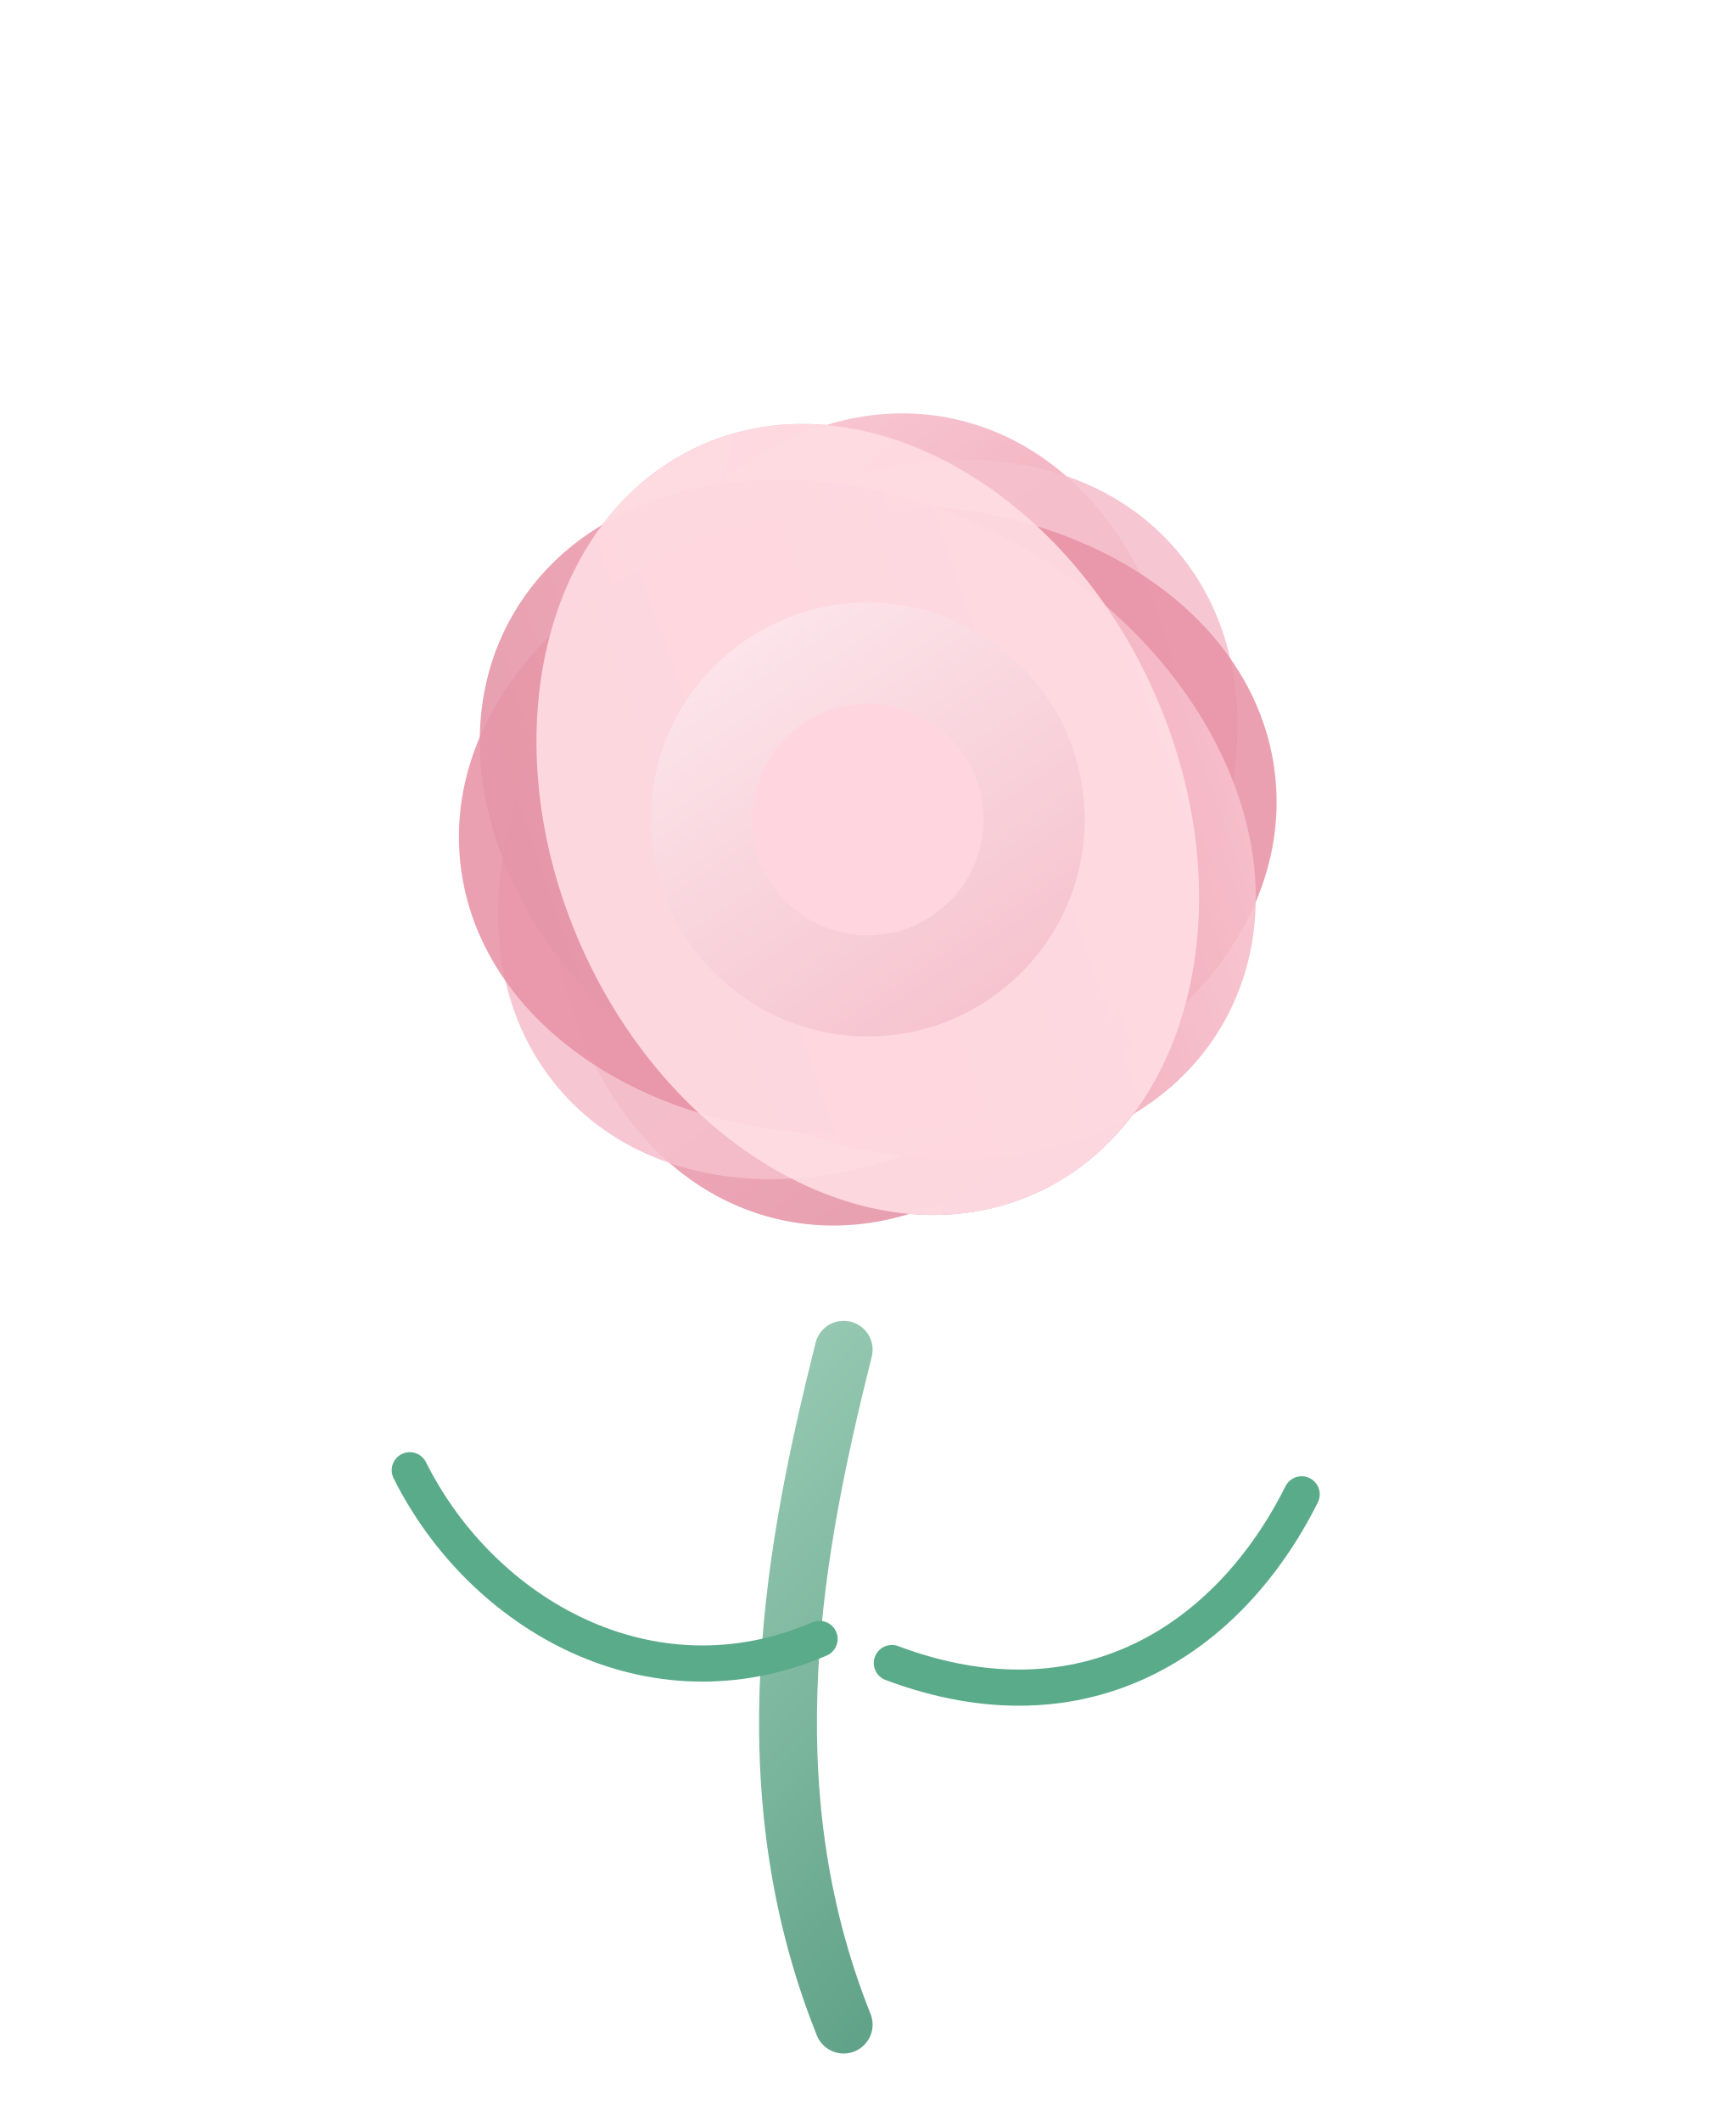
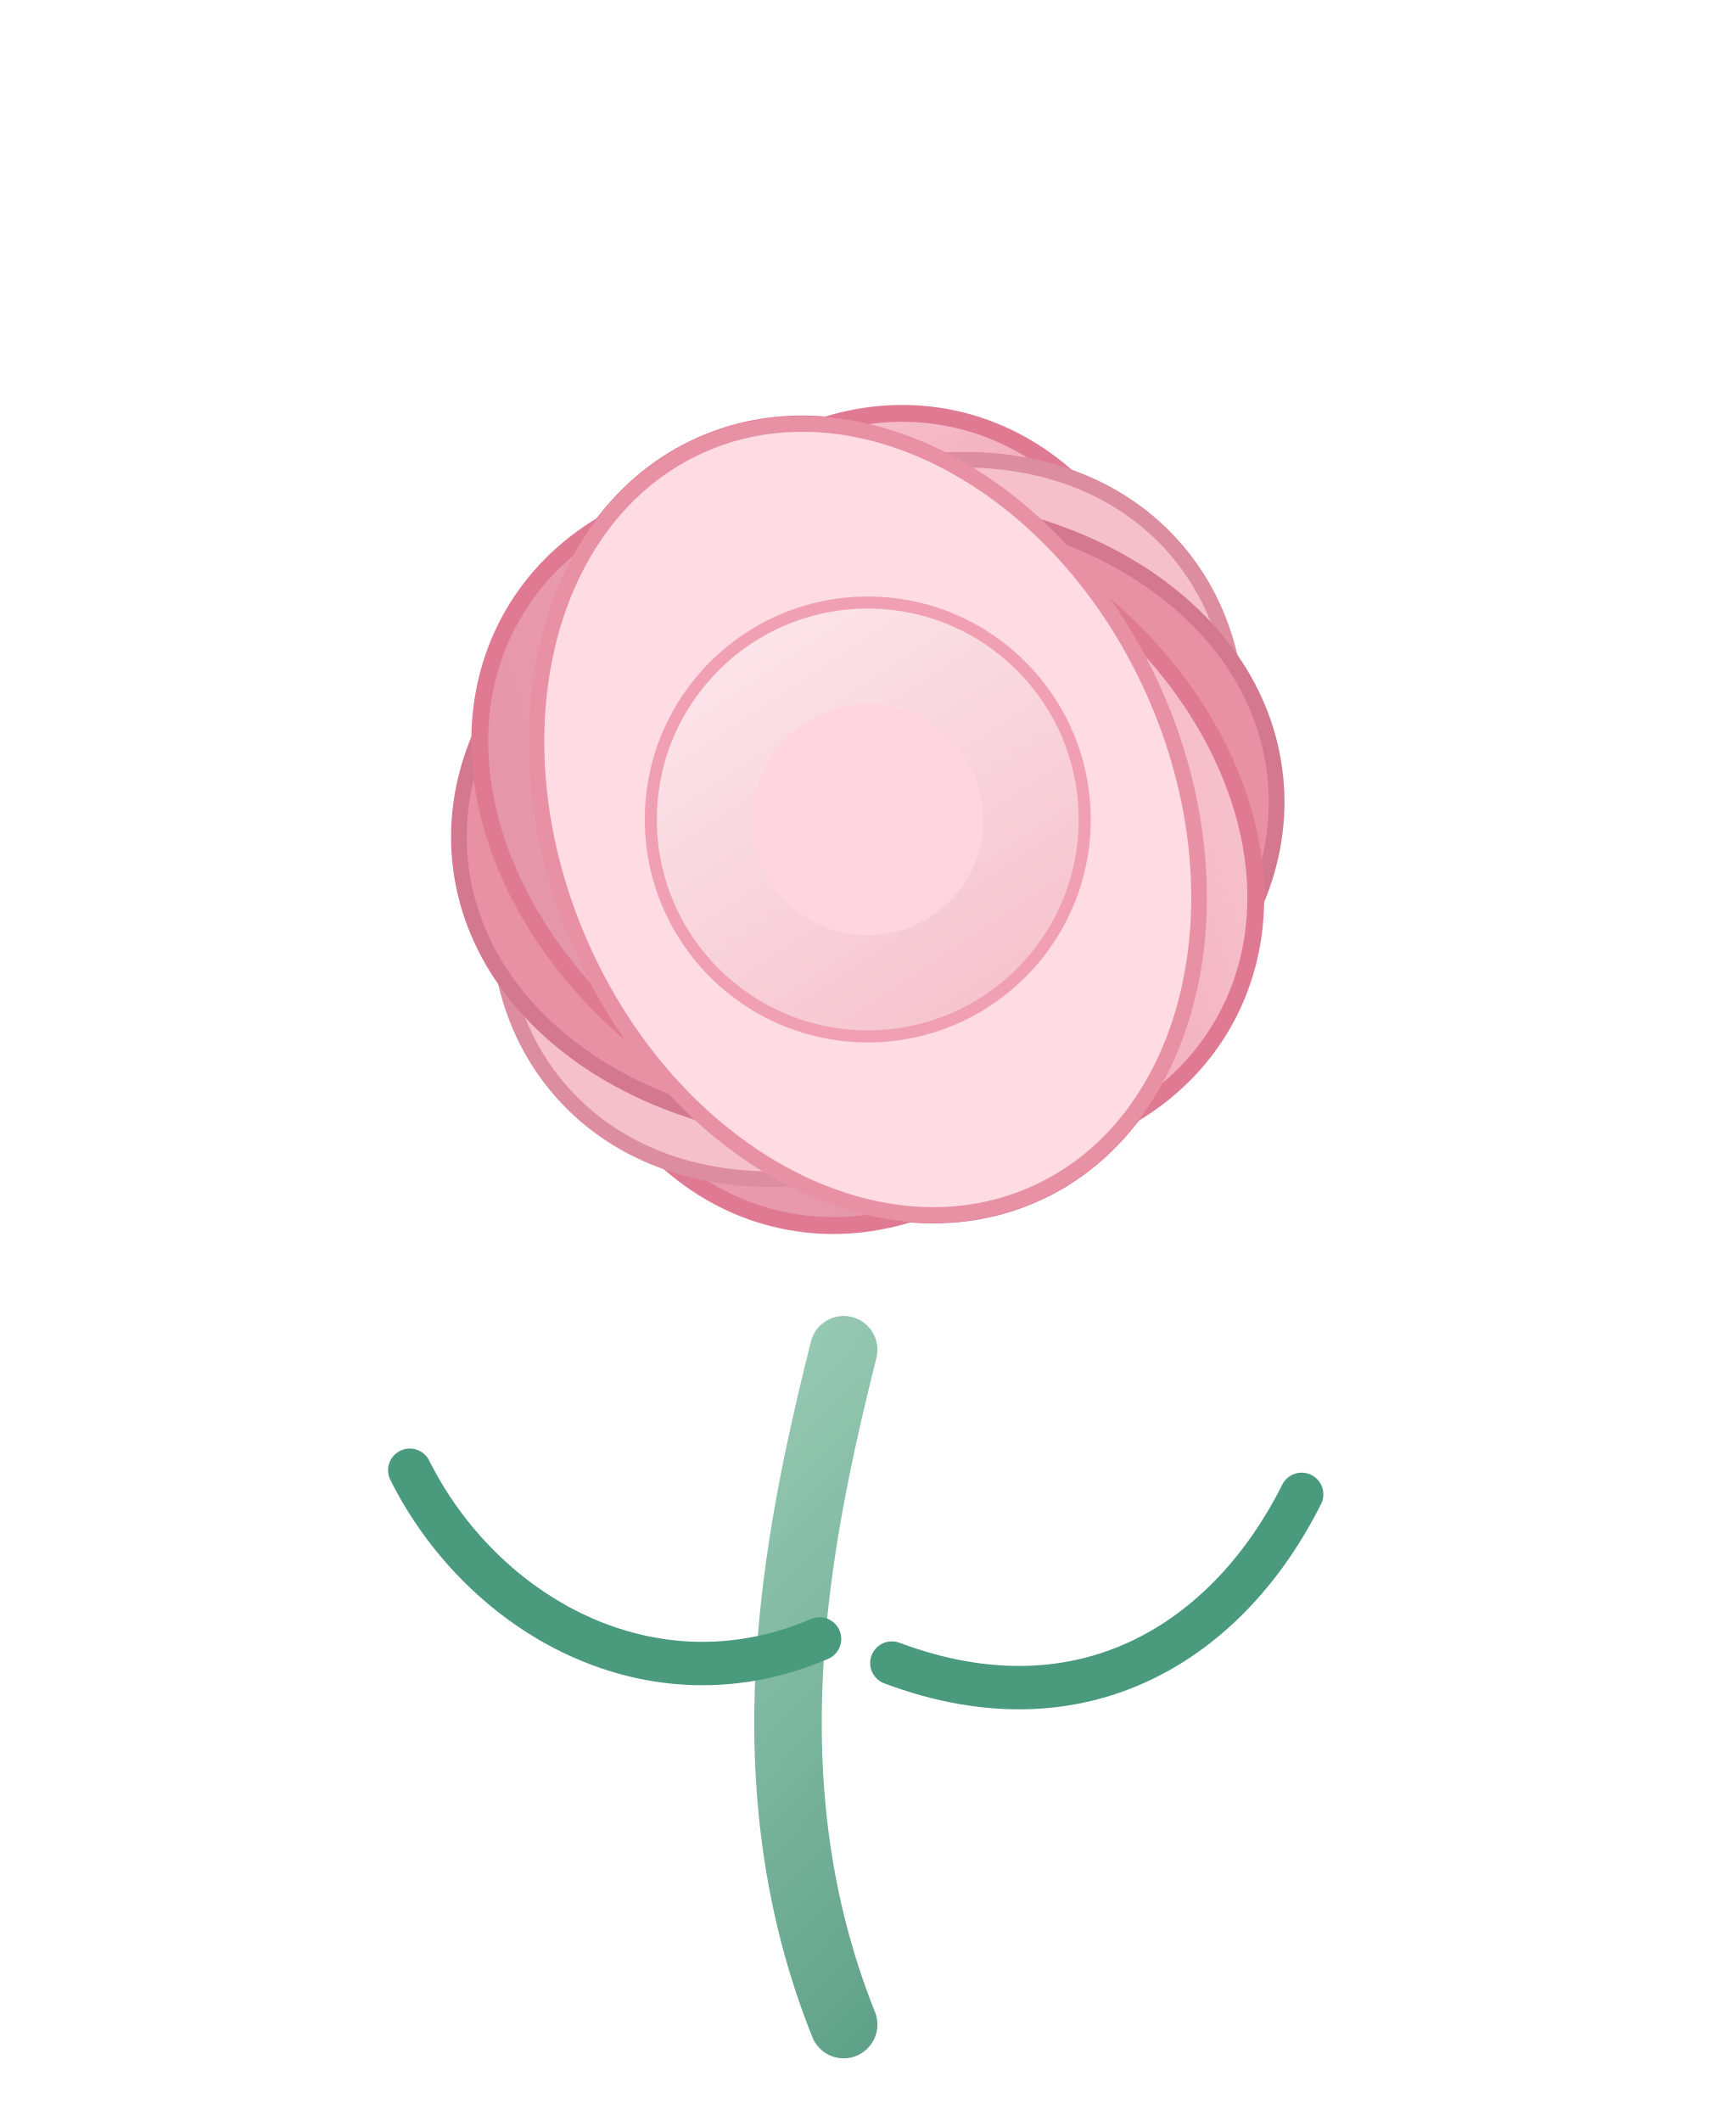
- <svg xmlns="http://www.w3.org/2000/svg" viewBox="0 0 72 88" fill="none" aria-hidden="true">
+ <svg xmlns="http://www.w3.org/2000/svg" viewBox="0 0 72 88" fill="none" aria-hidden="true" shape-rendering="geometricPrecision">
  <defs>
    <linearGradient id="petalOuter" x1="14" y1="10" x2="58" y2="48" gradientUnits="userSpaceOnUse">
      <stop stop-color="#ffe8ee" />
      <stop offset="0.55" stop-color="#f0a0b2" />
      <stop offset="1" stop-color="#dc8ea0" />
    </linearGradient>
    <linearGradient id="petalInner" x1="28" y1="18" x2="44" y2="42" gradientUnits="userSpaceOnUse">
      <stop stop-color="#fff4f7" />
      <stop offset="1" stop-color="#f5c0cc" />
    </linearGradient>
    <linearGradient id="leafGrad" x1="18" y1="52" x2="54" y2="86" gradientUnits="userSpaceOnUse">
      <stop stop-color="#b8e0cc" />
      <stop offset="1" stop-color="#3d8a6e" />
    </linearGradient>
  </defs>
-   <path d="M35 56 C33 64 31 74 35 84" stroke="url(#leafGrad)" stroke-width="2.4" stroke-linecap="round" />
-   <path d="M34 68 C27 71 20 67 17 61" stroke="#5aab8a" stroke-width="1.5" stroke-linecap="round" />
-   <path d="M37 69 C45 72 51 68 54 62" stroke="#5aab8a" stroke-width="1.5" stroke-linecap="round" />
-   <ellipse cx="36" cy="34" rx="13" ry="17" fill="url(#petalOuter)" opacity="0.95" transform="rotate(-24 36 34)" />
-   <ellipse cx="36" cy="34" rx="13" ry="17" fill="url(#petalOuter)" opacity="0.9" transform="rotate(12 36 34)" />
-   <ellipse cx="36" cy="34" rx="13" ry="17" fill="#f5c0cc" opacity="0.88" transform="rotate(48 36 34)" />
-   <ellipse cx="36" cy="34" rx="13" ry="17" fill="#e891a5" opacity="0.86" transform="rotate(84 36 34)" />
-   <ellipse cx="36" cy="34" rx="13" ry="17" fill="url(#petalOuter)" opacity="0.9" transform="rotate(120 36 34)" />
-   <ellipse cx="36" cy="34" rx="13" ry="17" fill="#ffdce3" opacity="0.92" transform="rotate(156 36 34)" />
-   <circle cx="36" cy="34" r="9" fill="url(#petalInner)" />
+   <path d="M35 56 C33 64 31 74 35 84" stroke="url(#leafGrad)" stroke-width="2.8" stroke-linecap="round" />
+   <path d="M34 68 C27 71 20 67 17 61" stroke="#4a9a7d" stroke-width="1.8" stroke-linecap="round" />
+   <path d="M37 69 C45 72 51 68 54 62" stroke="#4a9a7d" stroke-width="1.8" stroke-linecap="round" />
+   <ellipse cx="36" cy="34" rx="13" ry="17" fill="url(#petalOuter)" stroke="#e07a92" stroke-width="0.7" transform="rotate(-24 36 34)" />
+   <ellipse cx="36" cy="34" rx="13" ry="17" fill="url(#petalOuter)" stroke="#e07a92" stroke-width="0.7" transform="rotate(12 36 34)" />
+   <ellipse cx="36" cy="34" rx="13" ry="17" fill="#f5c0cc" stroke="#dc8ea0" stroke-width="0.65" transform="rotate(48 36 34)" />
+   <ellipse cx="36" cy="34" rx="13" ry="17" fill="#e891a5" stroke="#d4788f" stroke-width="0.65" transform="rotate(84 36 34)" />
+   <ellipse cx="36" cy="34" rx="13" ry="17" fill="url(#petalOuter)" stroke="#e07a92" stroke-width="0.7" transform="rotate(120 36 34)" />
+   <ellipse cx="36" cy="34" rx="13" ry="17" fill="#ffdce3" stroke="#e891a5" stroke-width="0.65" transform="rotate(156 36 34)" />
+   <circle cx="36" cy="34" r="9" fill="url(#petalInner)" stroke="#f0a0b2" stroke-width="0.5" />
  <circle cx="36" cy="34" r="4.8" fill="#ffd6e0" />
</svg>
